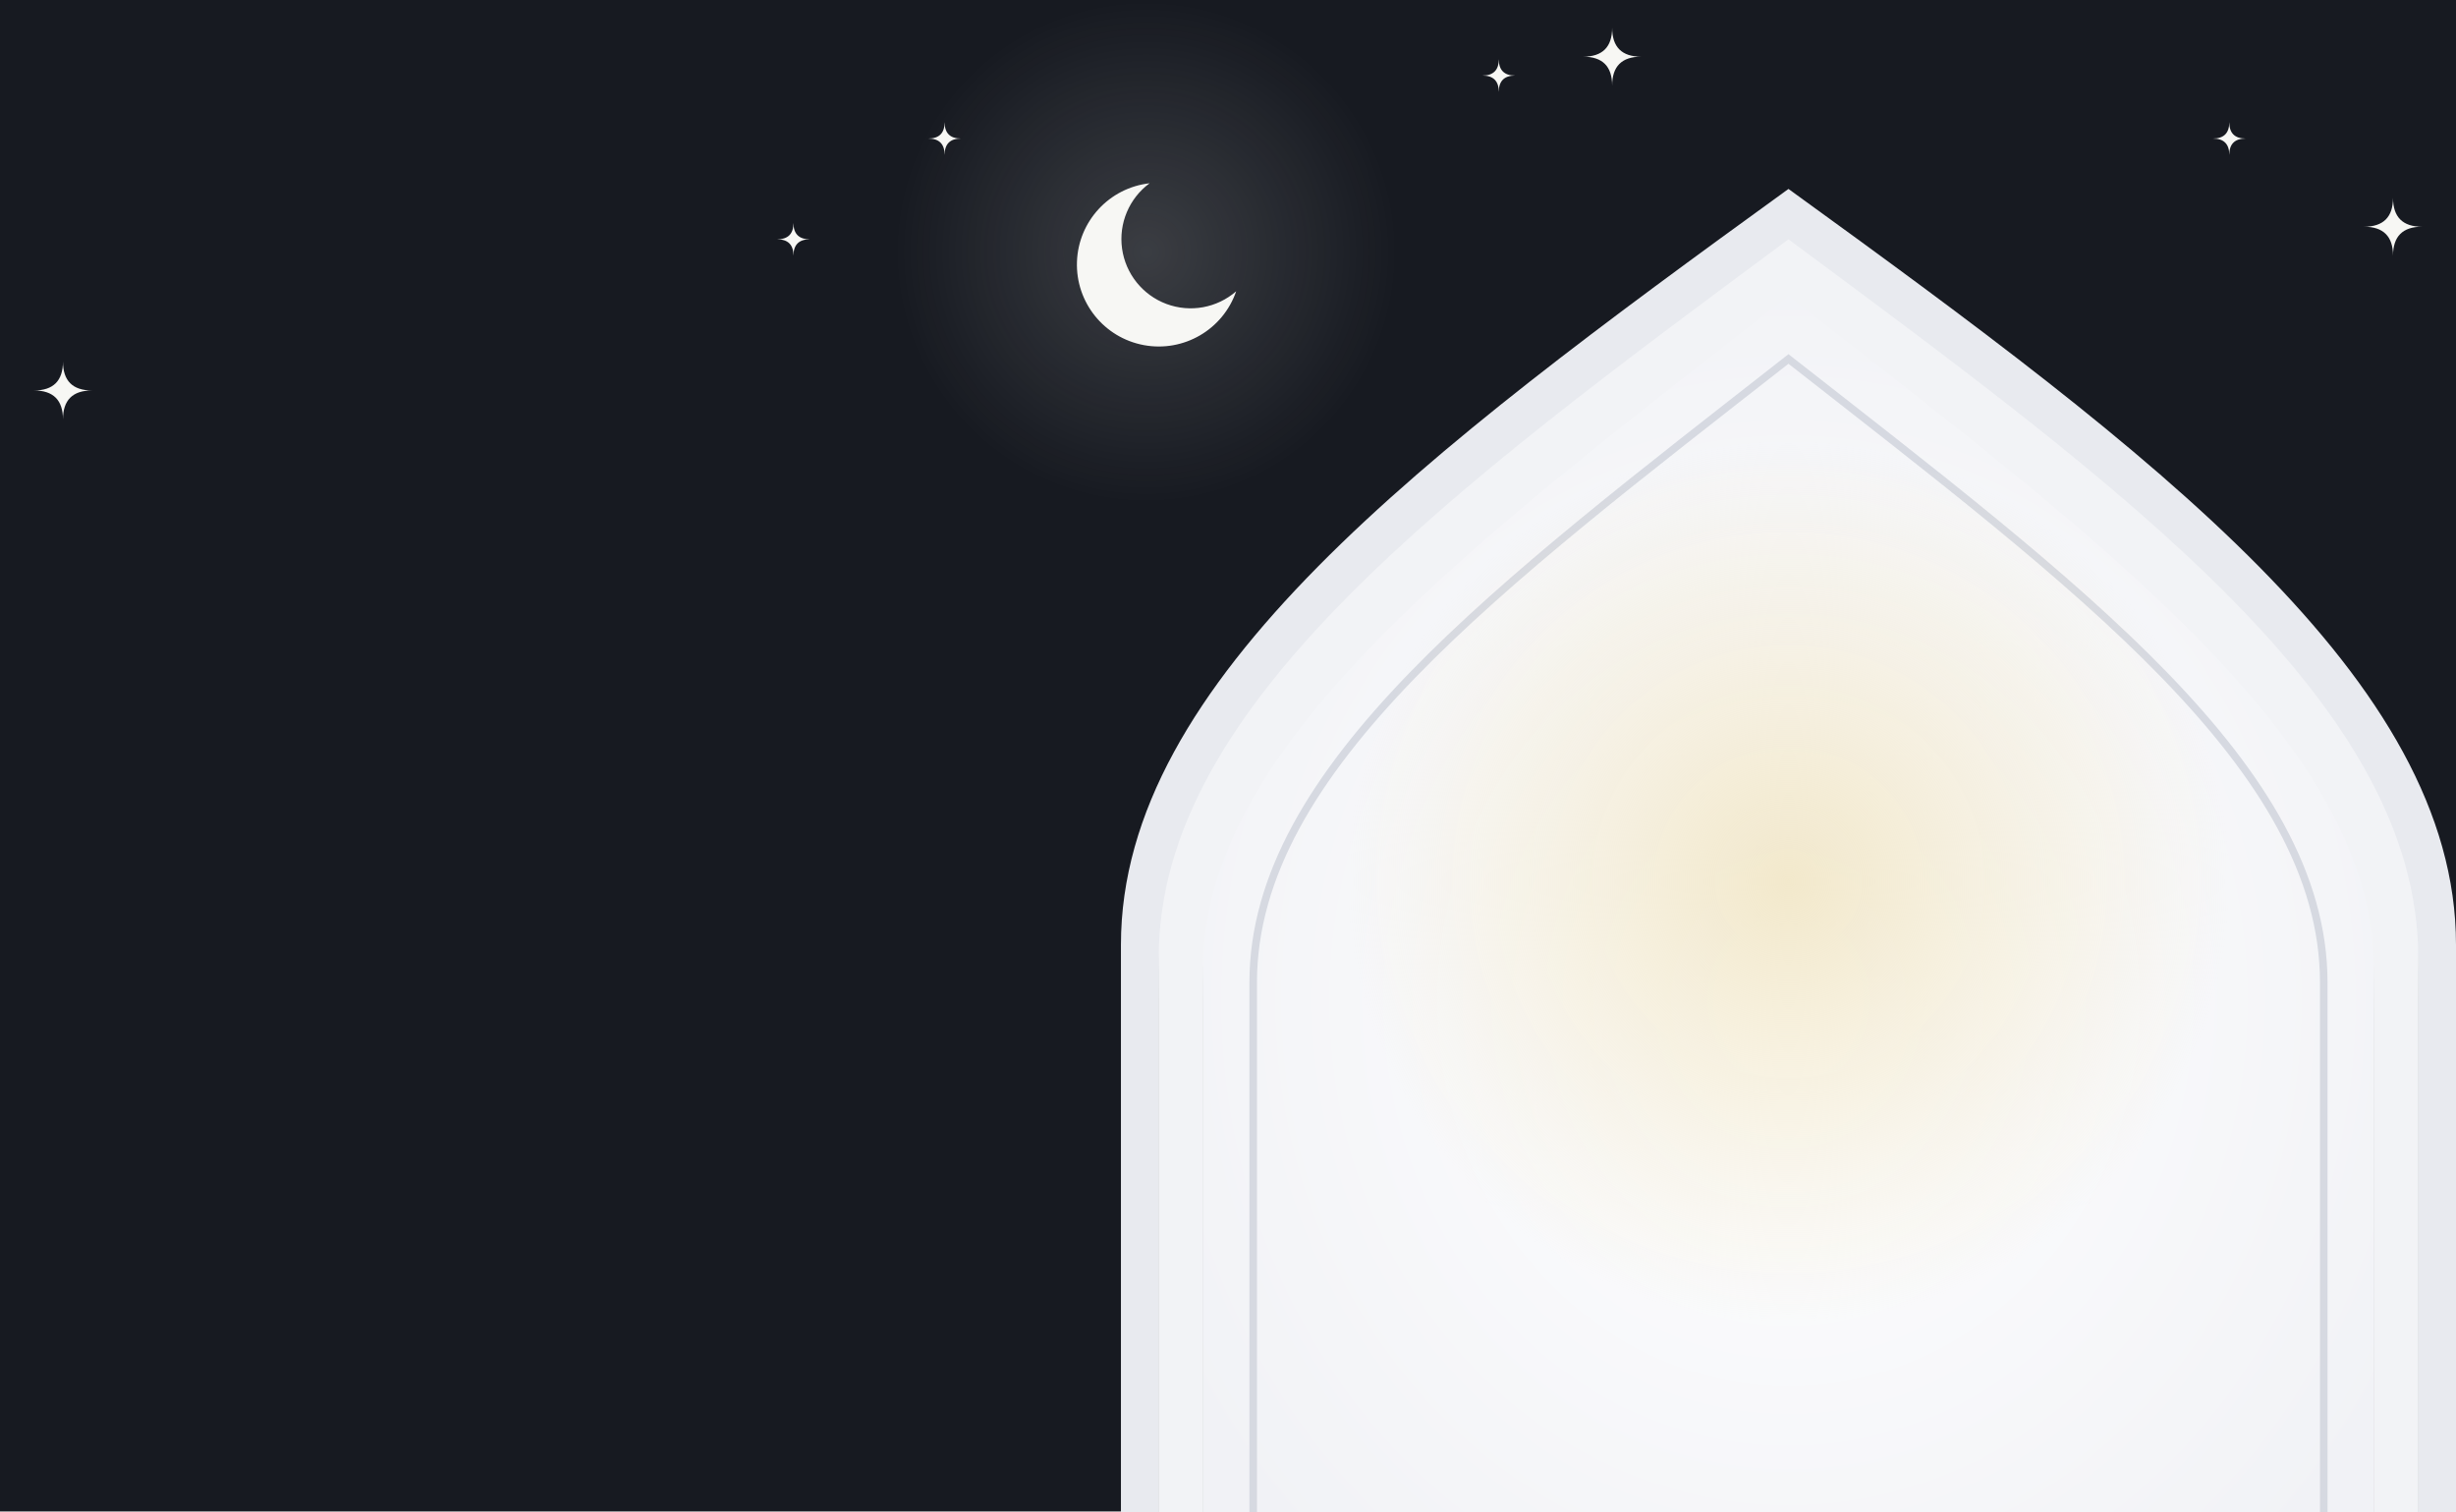
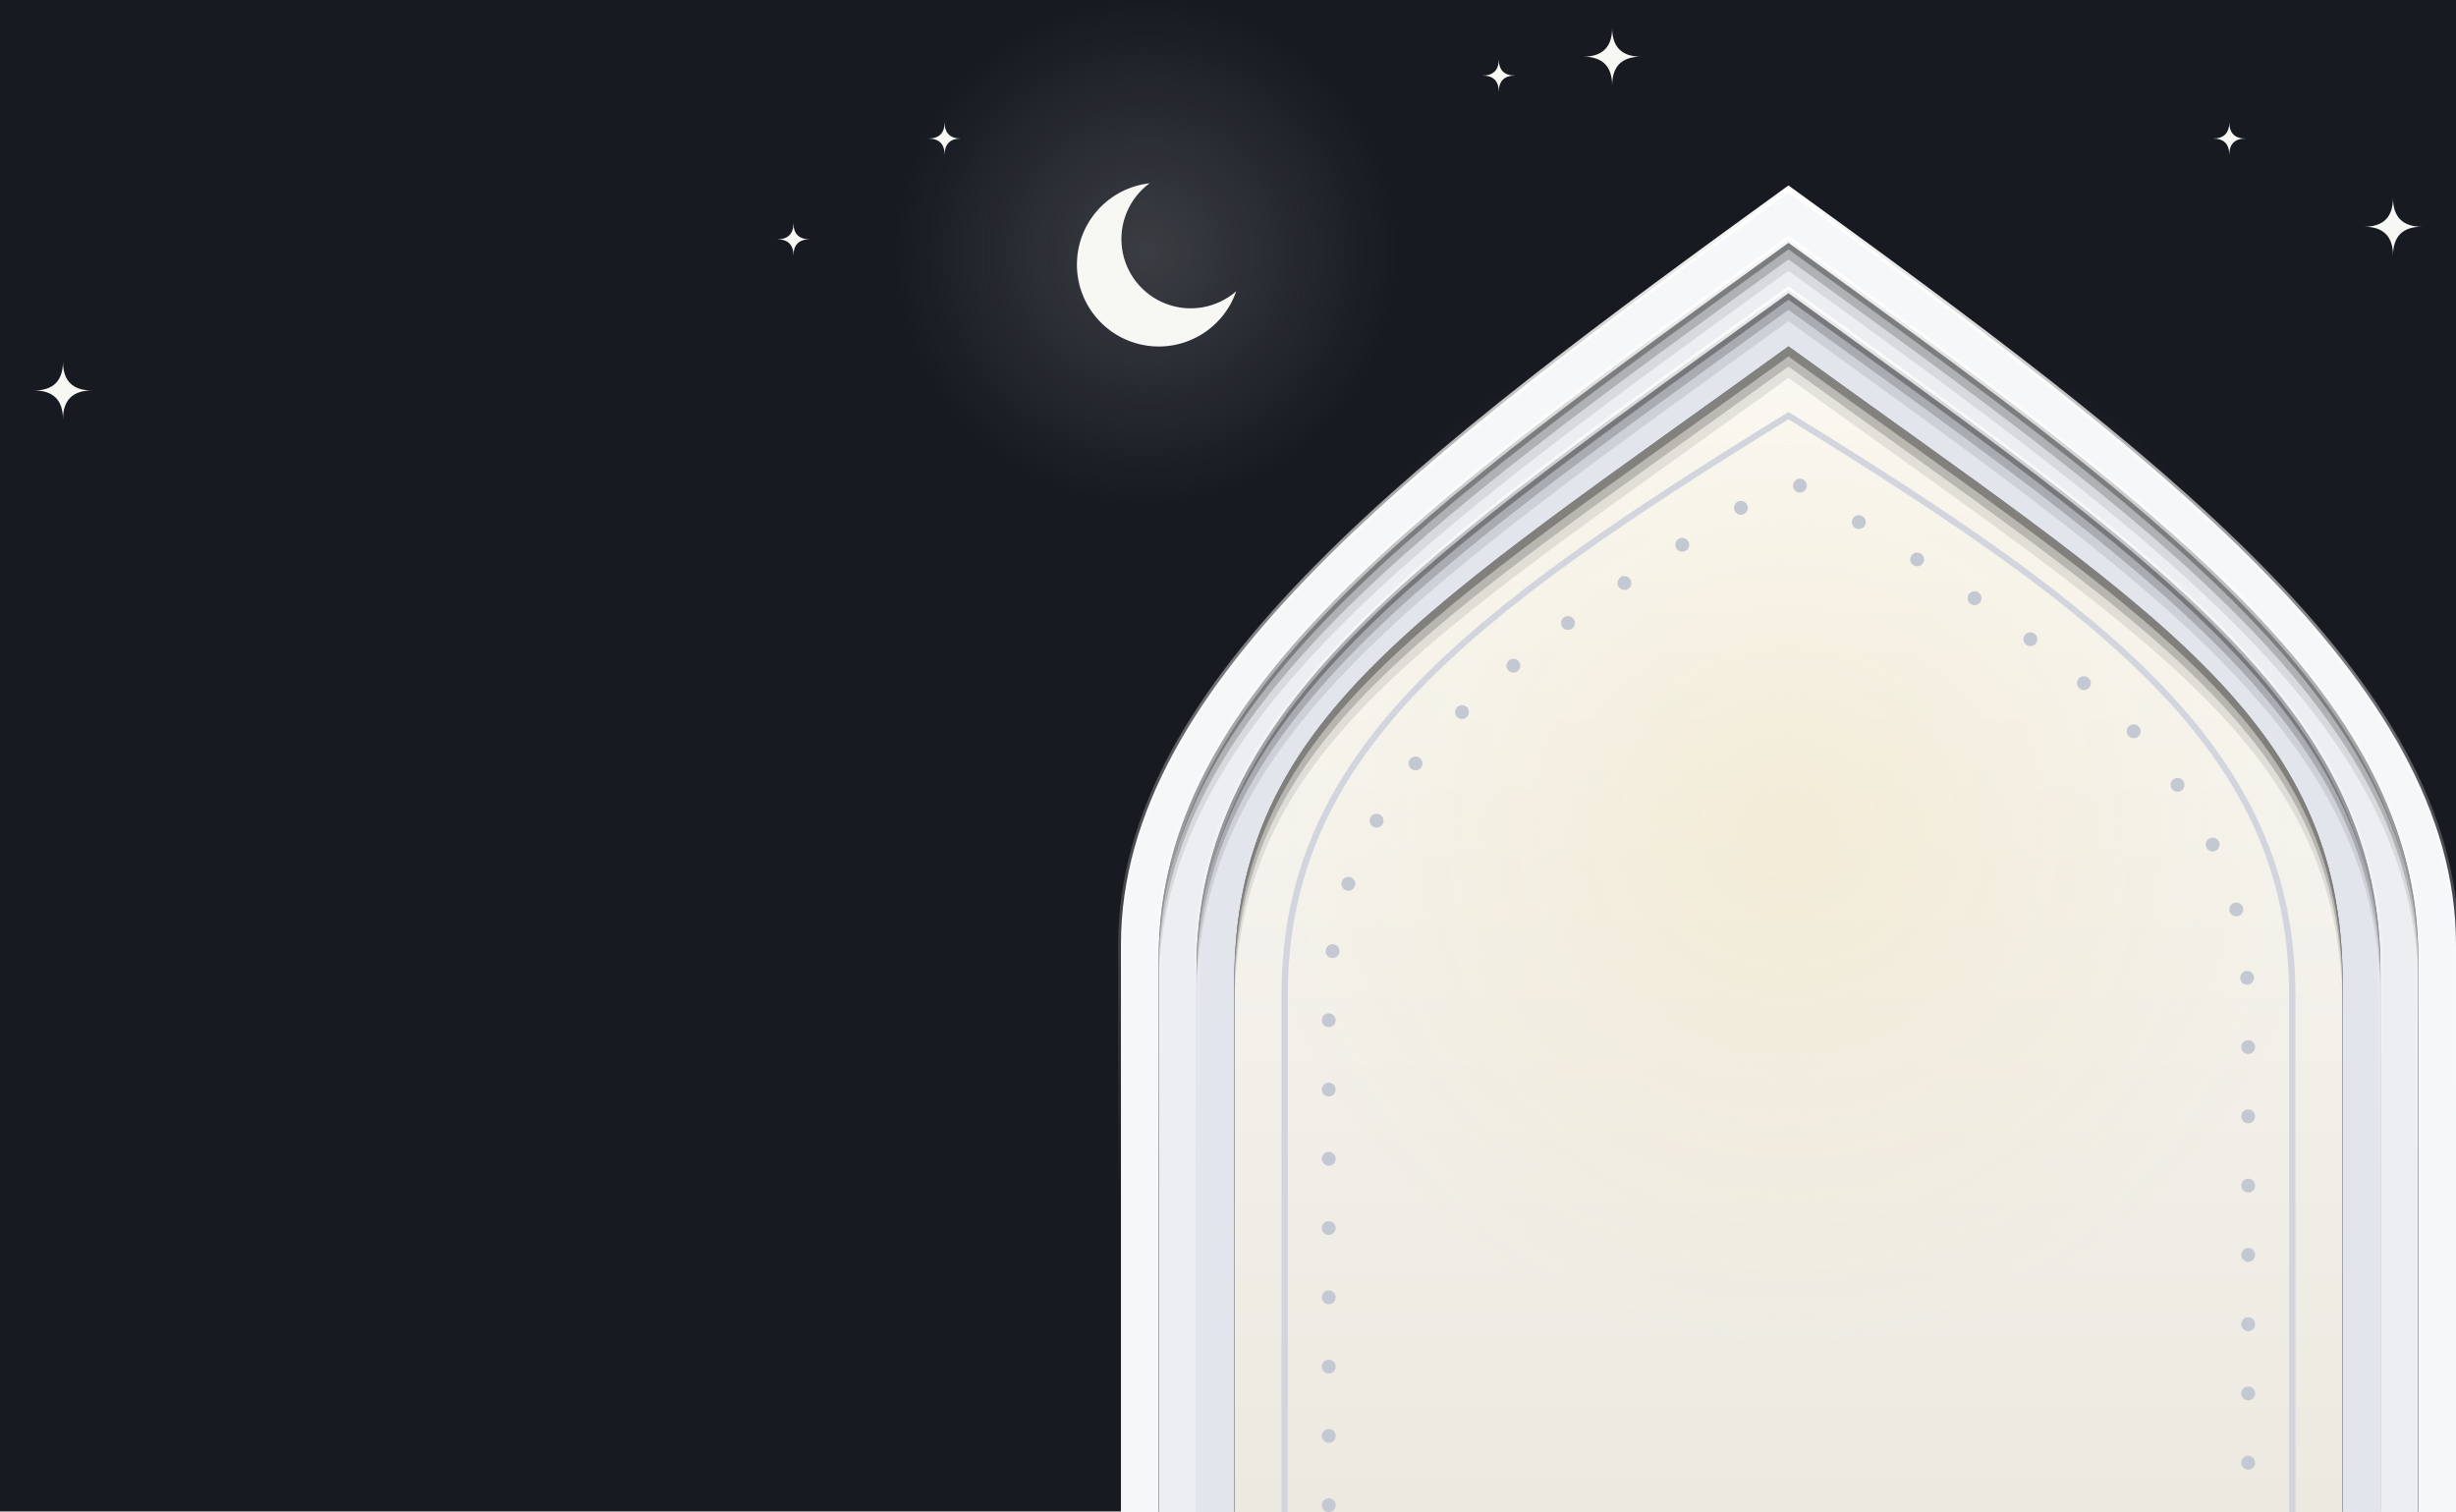
<svg xmlns="http://www.w3.org/2000/svg" viewBox="0 0 390 240" width="390" height="240">
  <rect width="390" height="240" fill="#171a21" />
  <defs>
    <radialGradient id="g">
      <stop offset="0" stop-color="#f7f7f4" stop-opacity="0.16" />
      <stop offset="1" stop-color="#f7f7f4" stop-opacity="0" />
    </radialGradient>
    <radialGradient id="n" cx=".5" cy=".55" r=".6">
      <stop offset="0" stop-color="#ffffff" />
      <stop offset="1" stop-color="#f1f2f6" />
    </radialGradient>
    <radialGradient id="w" cx=".5" cy=".5" r=".5">
      <stop offset="0" stop-color="#f1e6c6" stop-opacity="0.9" />
      <stop offset="1" stop-color="#f1e6c6" stop-opacity="0" />
    </radialGradient>
  </defs>
  <circle cx="182" cy="40" r="40" fill="url(#g)" />
  <path fill="#f7f7f4" transform="translate(168 26) scale(0.5)" d="M29.1 6.2A26 26 0 1 0 56.6 40.5A22 22 0 1 1 29.1 6.2Z" />
  <path fill="#f7f7f4" d="M150 19.4Q150 22 152.6 22Q150 22 150 24.6Q150 22 147.4 22Q150 22 150 19.4ZM238 9.4Q238 12 240.6 12Q238 12 238 14.6Q238 12 235.4 12Q238 12 238 9.4ZM126 35.4Q126 38 128.6 38Q126 38 126 40.6Q126 38 123.4 38Q126 38 126 35.4ZM354 19.4Q354 22 356.6 22Q354 22 354 24.6Q354 22 351.4 22Q354 22 354 19.4Z" />
  <path fill="#f7f7f4" d="M256 4.4Q256 9 260.6 9Q256 9 256 13.6Q256 9 251.4 9Q256 9 256 4.4ZM10 57.4Q10 62 14.6 62Q10 62 10 66.6Q10 62 5.4 62Q10 62 10 57.4ZM380 31.4Q380 36 384.6 36Q380 36 380 40.6Q380 36 375.4 36Q380 36 380 31.4Z" />
-   <path fill="#e8eaef" d="M178 250V150C178 108 226 72 284 30C342 72 390 108 390 150V250Z" />
-   <path fill="#000" fill-opacity="0.04" transform="translate(0 7)" d="M184 250V152C184 112 230 78 284 38C338 78 384 112 384 152V250Z" />
-   <path fill="#000" fill-opacity="0.05" transform="translate(0 4)" d="M184 250V152C184 112 230 78 284 38C338 78 384 112 384 152V250Z" />
-   <path fill="#000" fill-opacity="0.06" transform="translate(0 2)" d="M184 250V152C184 112 230 78 284 38C338 78 384 112 384 152V250Z" />
-   <path fill="#f2f3f6" d="M184 250V152C184 112 230 78 284 38C338 78 384 112 384 152V250Z" />
-   <path fill="#000" fill-opacity="0.04" transform="translate(0 7)" d="M191 250V154C191 118 234 86 284 47C334 86 377 118 377 154V250Z" />
-   <path fill="#000" fill-opacity="0.05" transform="translate(0 4)" d="M191 250V154C191 118 234 86 284 47C334 86 377 118 377 154V250Z" />
-   <path fill="#000" fill-opacity="0.06" transform="translate(0 2)" d="M191 250V154C191 118 234 86 284 47C334 86 377 118 377 154V250Z" />
-   <path fill="url(#n)" d="M191 250V154C191 118 234 86 284 47C334 86 377 118 377 154V250Z" />
-   <path fill="none" stroke="#d6d9e1" stroke-width="1.2" d="M199 250V156C199 122 238 93 284 57C330 93 369 122 369 156V250" />
-   <circle cx="284" cy="140" r="70" fill="url(#w)" />
+   <defs>
+     <linearGradient id="qw" x1="0" y1="0" x2="0" y2="1">
+       <stop offset="0" stop-color="#fbfaf6" />
+       <stop offset="1" stop-color="#ebe8df" />
+     </linearGradient>
+     <radialGradient id="qg" cx=".5" cy=".5" r=".5">
+       <stop offset="0" stop-color="#f1e6c6" stop-opacity=".55" />
+       <stop offset="1" stop-color="#f1e6c6" stop-opacity="0" />
+     </radialGradient>
+   </defs>
+   <path transform="translate(0 1.2)" fill="#000" fill-opacity="0.180" d="M178 250V150C178 108 226 72 284.0 30C342 72 390 108 390 150V250Z" />
+   <path transform="translate(0 2.4)" fill="#000" fill-opacity="0.100" d="M178 250V150C178 108 226 72 284.0 30C342 72 390 108 390 150V250Z" />
+   <path fill="url(#qw)" d="M196 250V156C196 114 226 97 284.0 55C342 97 372 114 372 156V250Z" />
+   <circle cx="284" cy="132" r="84" fill="url(#qg)" />
+   <path fill="none" stroke="#d2d5de" stroke-width="1" d="M204 250V158C204 120 232 98 284 66C336 98 364 120 364 158V250" />
+   <path fill="none" stroke="#c4c8d3" stroke-width="2.2" stroke-linecap="round" stroke-dasharray="0 11" d="M211 250V160C211 124 238 104 284 76C330 104 357 124 357 160V250" />
+   <path fill-rule="evenodd" transform="translate(0 1.6)" fill="#000" fill-opacity="0.300" d="M190 250V154C190 112 226 88 284.0 46C342 88 378 112 378 154V250ZM196 250V156C196 114 226 97 284.0 55C342 97 372 114 372 156V250Z" />
+   <path fill-rule="evenodd" transform="translate(0 3.2)" fill="#000" fill-opacity="0.180" d="M190 250V154C190 112 226 88 284.0 46C342 88 378 112 378 154V250ZM196 250V156C196 114 226 97 284.0 55C342 97 372 114 372 156V250Z" />
+   <path fill-rule="evenodd" transform="translate(0 5)" fill="#000" fill-opacity="0.090" d="M190 250V154C190 112 226 88 284.0 46C342 88 378 112 378 154V250ZM196 250V156C196 114 226 97 284.0 55C342 97 372 114 372 156V250Z" />
+   <path fill="#e2e5ec" fill-rule="evenodd" d="M190 250V154C190 112 226 88 284.0 46C342 88 378 112 378 154V250ZM196 250V156C196 114 226 97 284.0 55C342 97 372 114 372 156V250Z" />
+   <path fill-rule="evenodd" transform="translate(0 1.6)" fill="#000" fill-opacity="0.300" d="M184 250V152C184 110 226 80 284.0 38C342 80 384 110 384 152V250ZM190 250V154C190 112 226 88 284.0 46C342 88 378 112 378 154V250Z" />
+   <path fill-rule="evenodd" transform="translate(0 3.2)" fill="#000" fill-opacity="0.180" d="M184 250V152C184 110 226 80 284.0 38C342 80 384 110 384 152V250ZM190 250V154C190 112 226 88 284.0 46C342 88 378 112 378 154V250Z" />
+   <path fill-rule="evenodd" transform="translate(0 5)" fill="#000" fill-opacity="0.090" d="M184 250V152C184 110 226 80 284.0 38C342 80 384 110 384 152V250ZM190 250V154C190 112 226 88 284.0 46C342 88 378 112 378 154V250Z" />
+   <path fill="#eceef2" fill-rule="evenodd" d="M184 250V152C184 110 226 80 284.0 38C342 80 384 110 384 152V250ZM190 250V154C190 112 226 88 284.0 46C342 88 378 112 378 154V250Z" />
+   <path fill-rule="evenodd" transform="translate(0 1.6)" fill="#000" fill-opacity="0.300" d="M178 250V150C178 108 226 72 284.0 30C342 72 390 108 390 150V250ZM184 250V152C184 110 226 80 284.0 38C342 80 384 110 384 152V250Z" />
+   <path fill-rule="evenodd" transform="translate(0 3.2)" fill="#000" fill-opacity="0.180" d="M178 250V150C178 108 226 72 284.0 30C342 72 390 108 390 150V250ZM184 250V152C184 110 226 80 284.0 38C342 80 384 110 384 152V250Z" />
+   <path fill-rule="evenodd" transform="translate(0 5)" fill="#000" fill-opacity="0.090" d="M178 250V150C178 108 226 72 284.0 30C342 72 390 108 390 150V250ZM184 250V152C184 110 226 80 284.0 38C342 80 384 110 384 152V250Z" />
+   <path fill="#f6f7f9" fill-rule="evenodd" d="M178 250V150C178 108 226 72 284.0 30C342 72 390 108 390 150V250ZM184 250V152C184 110 226 80 284.0 38C342 80 384 110 384 152V250Z" />
+   <defs>
+     <linearGradient id="hl" gradientUnits="userSpaceOnUse" x1="0" y1="30" x2="0" y2="190">
+       <stop offset="0" stop-color="#ffffff" stop-opacity="1" />
+       <stop offset=".6" stop-color="#ffffff" stop-opacity=".25" />
+       <stop offset="1" stop-color="#ffffff" stop-opacity="0" />
+     </linearGradient>
+   </defs>
+   <path fill="none" stroke="url(#hl)" stroke-width=".9" d="M178 250V150C178 108 226 72 284.0 30C342 72 390 108 390 150V250Z" />
+   <path fill="none" stroke="url(#hl)" stroke-width=".9" d="M184 250V152C184 110 226 80 284.0 38C342 80 384 110 384 152V250Z" />
+   <path fill="none" stroke="url(#hl)" stroke-width=".9" d="M190 250V154C190 112 226 88 284.0 46C342 88 378 112 378 154V250Z" />
</svg>
